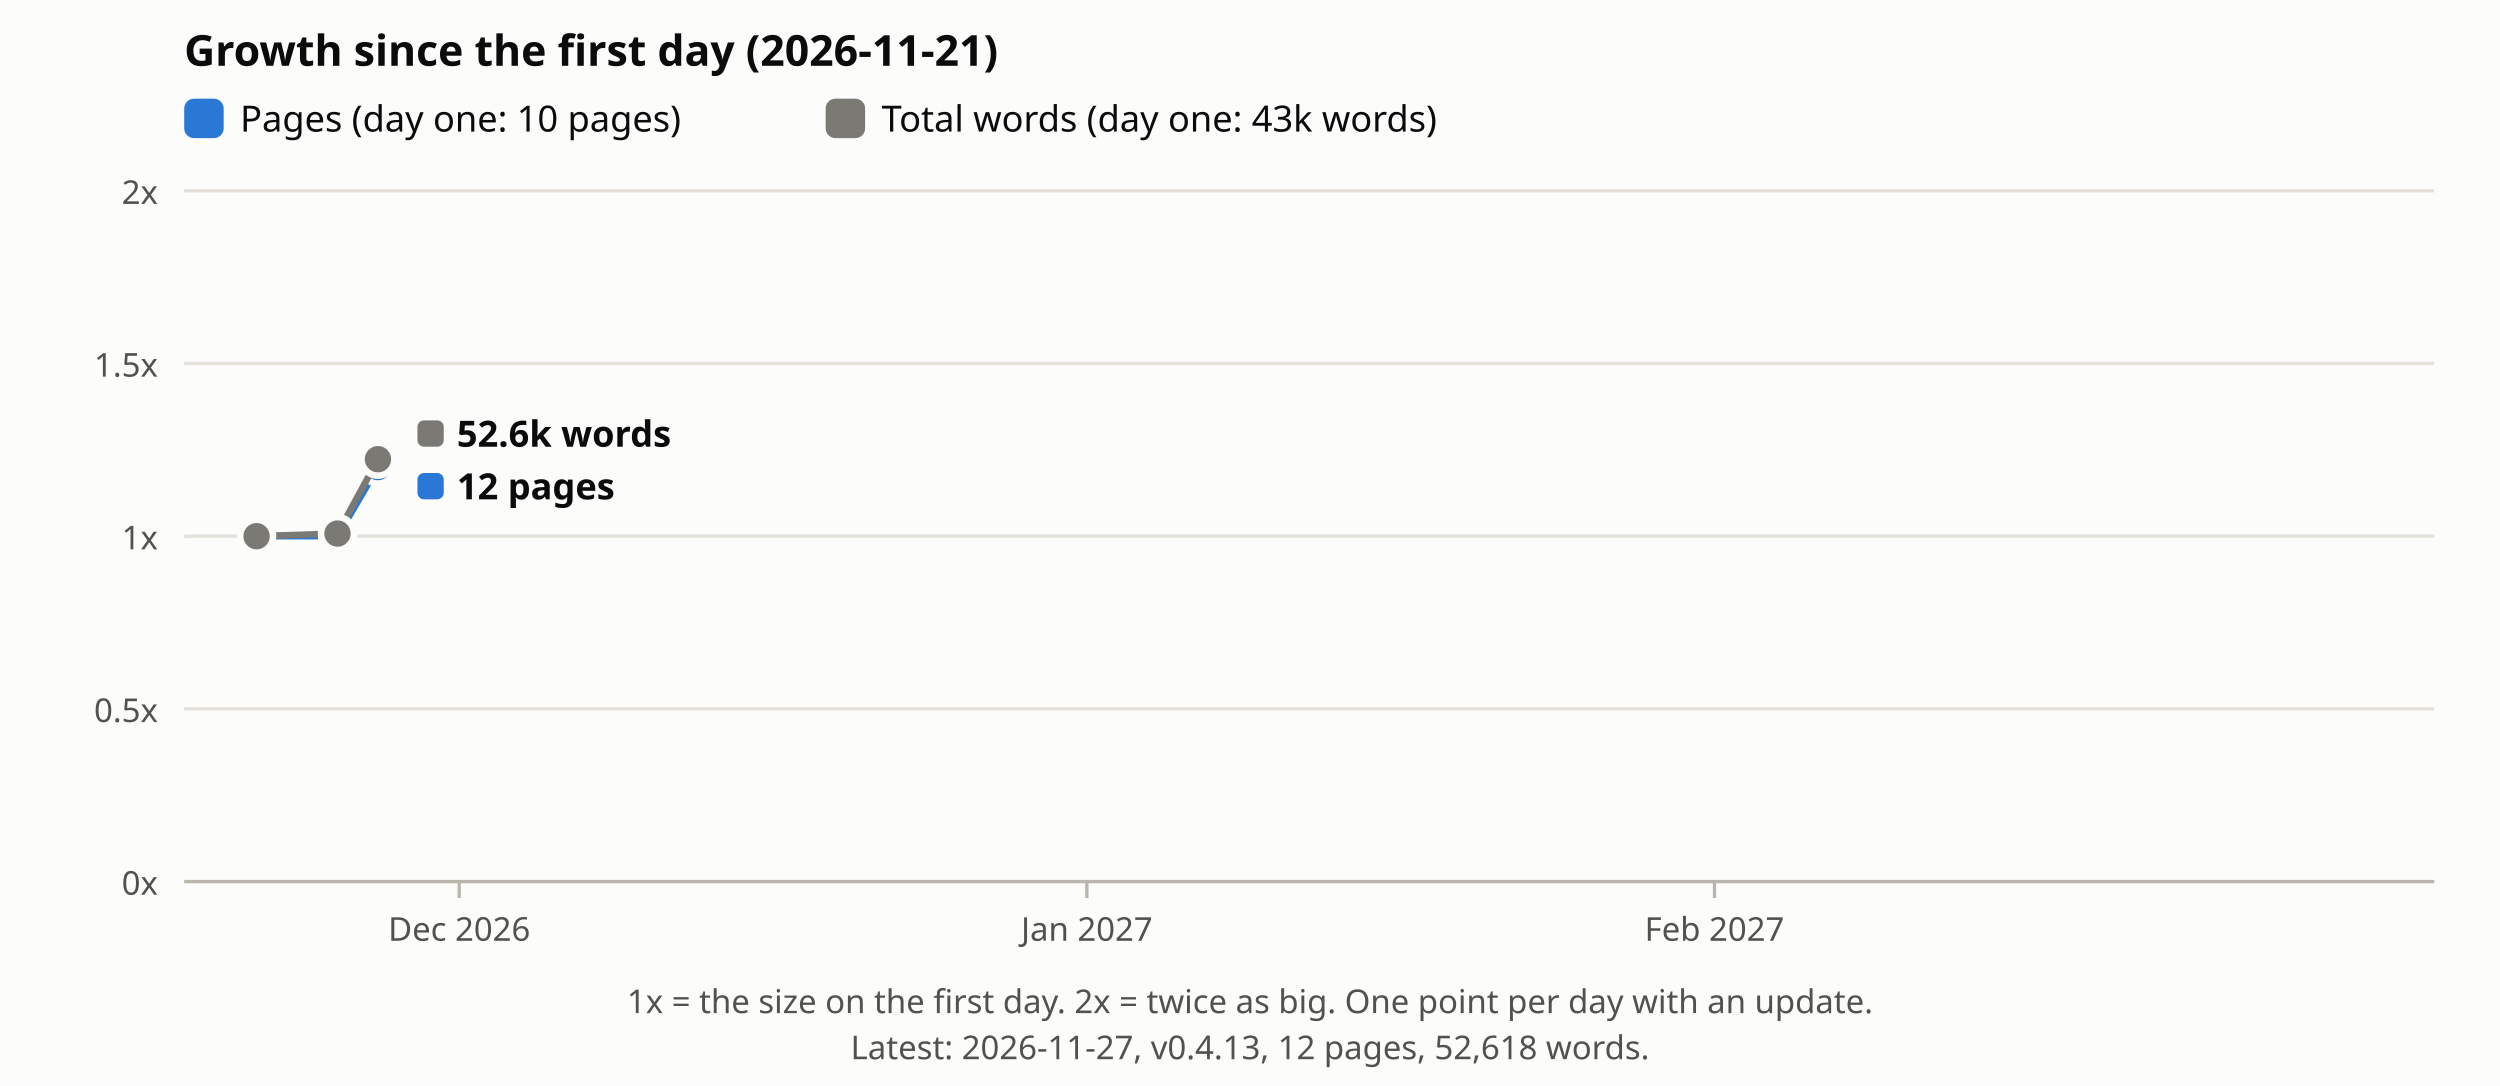
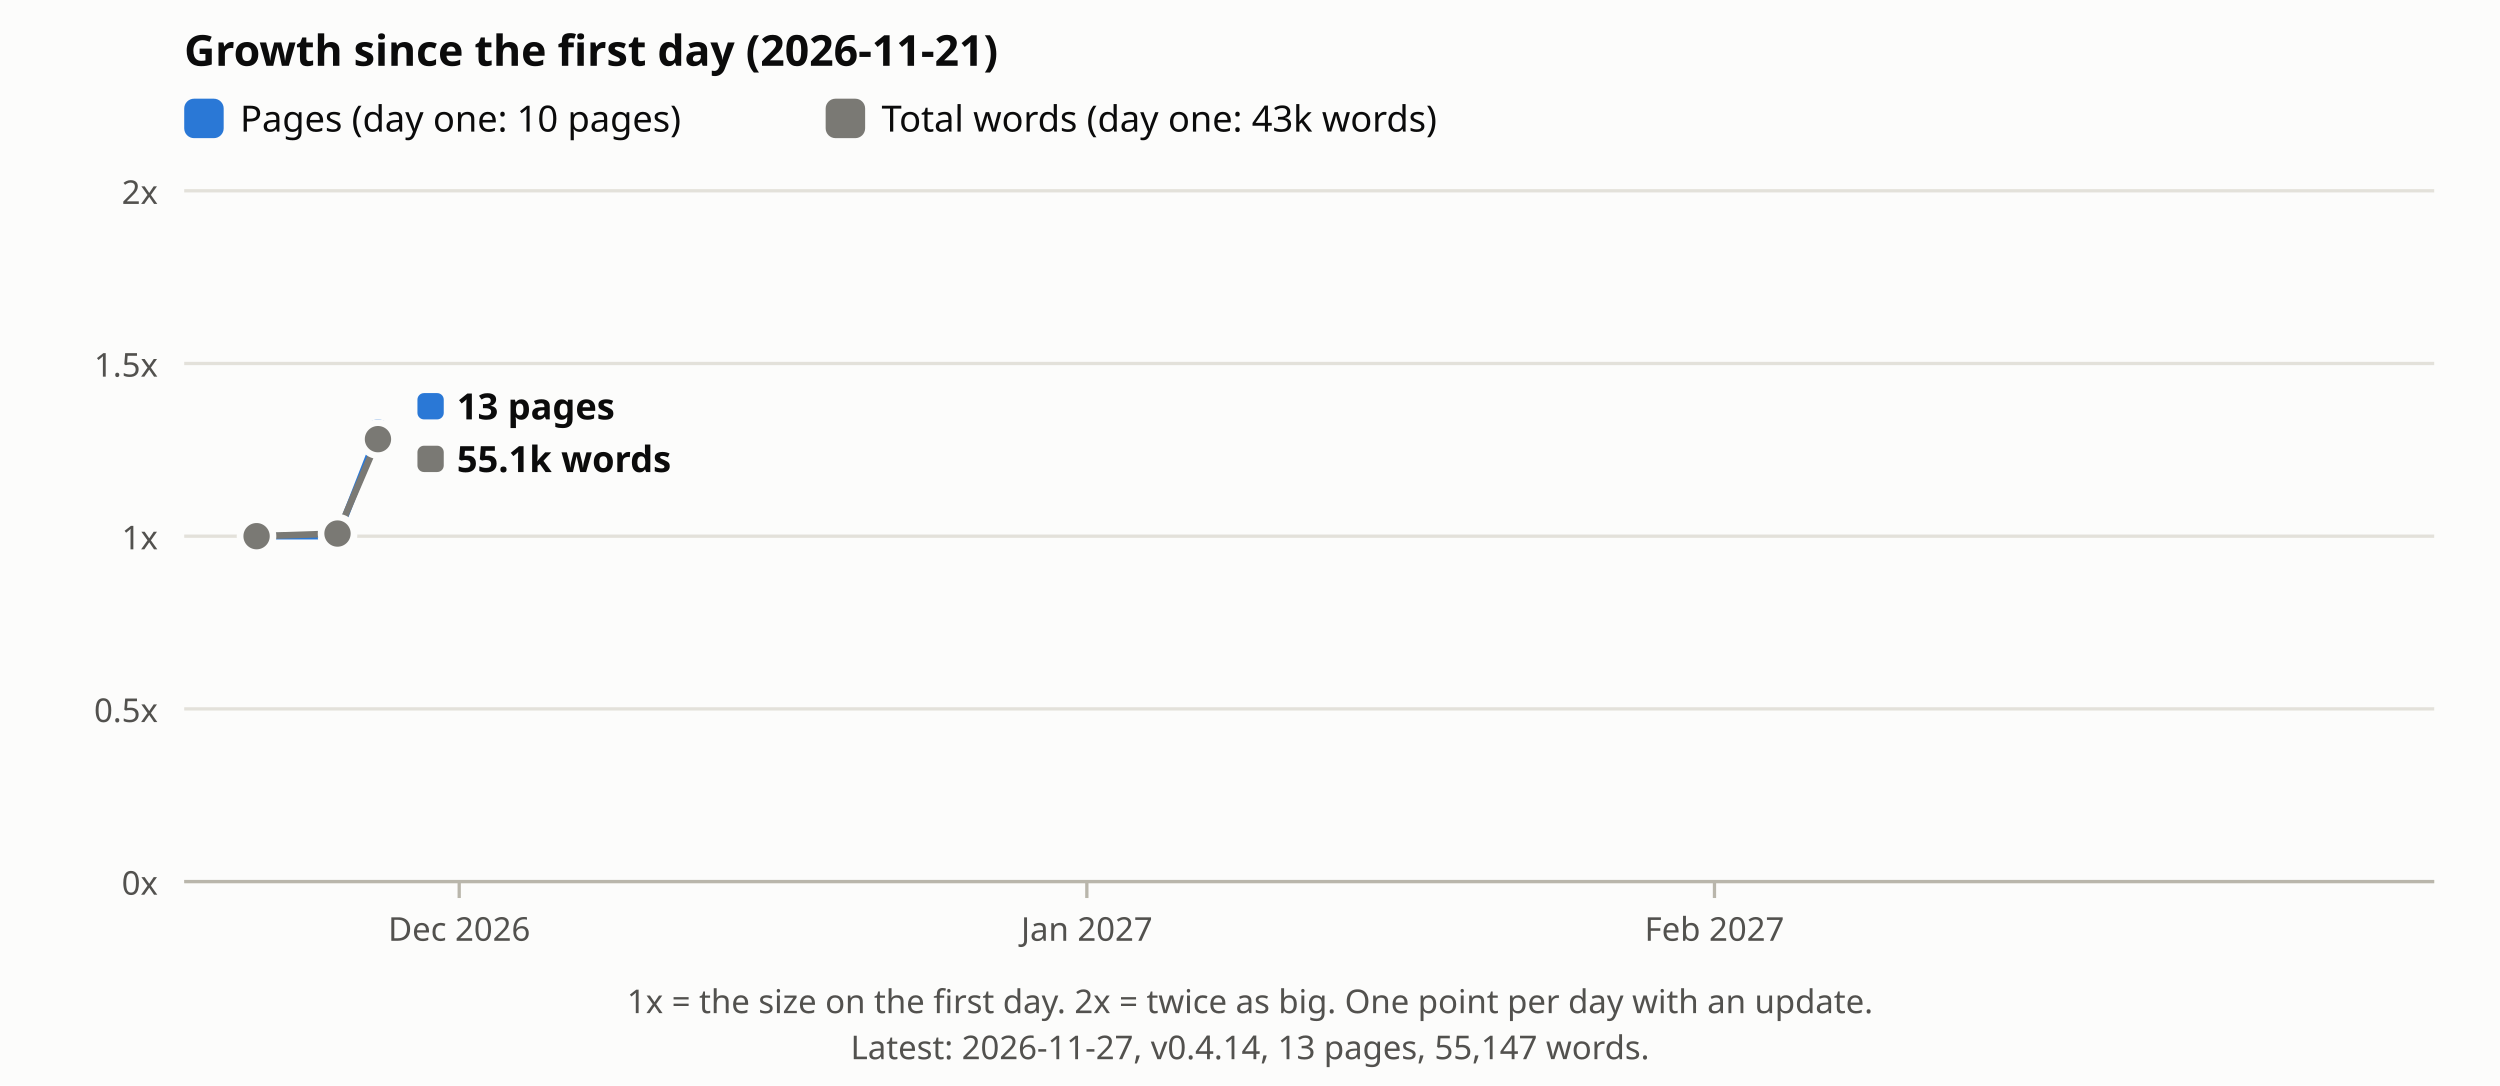
<svg xmlns="http://www.w3.org/2000/svg" viewBox="0 0 760 330" font-family="sans-serif" role="img" aria-label="Growth of pages and total words on the site since the first day">
  <rect width="760" height="330" fill="#fcfcfb" />
  <text x="56" y="20" font-size="13" font-weight="700" fill="#0b0b0b">Growth since the first day (2026-11-21)</text>
  <rect x="56" y="30" width="12" height="12" rx="3" fill="#2a78d6" />
  <text x="73" y="40" font-size="11" fill="#0b0b0b">Pages (day one: 10 pages)</text>
  <rect x="251.0" y="30" width="12" height="12" rx="3" fill="#7a7974" />
  <text x="268.0" y="40" font-size="11" fill="#0b0b0b">Total words (day one: 43k words)</text>
  <line x1="56" x2="740" y1="268.0" y2="268.0" stroke="#e3e1da" />
  <text x="48" y="272.0" font-size="10" fill="#52514e" text-anchor="end">0x</text>
  <line x1="56" x2="740" y1="215.5" y2="215.5" stroke="#e3e1da" />
  <text x="48" y="219.5" font-size="10" fill="#52514e" text-anchor="end">0.5x</text>
  <line x1="56" x2="740" y1="163.0" y2="163.0" stroke="#e3e1da" />
  <text x="48" y="167.0" font-size="10" fill="#52514e" text-anchor="end">1x</text>
  <line x1="56" x2="740" y1="110.5" y2="110.5" stroke="#e3e1da" />
  <text x="48" y="114.5" font-size="10" fill="#52514e" text-anchor="end">1.5x</text>
  <line x1="56" x2="740" y1="58.0" y2="58.0" stroke="#e3e1da" />
  <text x="48" y="62.0" font-size="10" fill="#52514e" text-anchor="end">2x</text>
-   <polyline fill="none" stroke="#2a78d6" stroke-width="2" points="78.0,163.0 102.6,163.0 114.9,142.0" />
+   <polyline fill="none" stroke="#2a78d6" stroke-width="2" points="78.0,163.0 102.6,163.0 114.9,131.5" />
  <circle cx="78.0" cy="163.0" r="5" fill="#2a78d6" stroke="#fcfcfb" stroke-width="2" />
  <circle cx="102.6" cy="163.0" r="5" fill="#2a78d6" stroke="#fcfcfb" stroke-width="2" />
-   <circle cx="114.9" cy="142.0" r="5" fill="#2a78d6" stroke="#fcfcfb" stroke-width="2" />
-   <polyline fill="none" stroke="#7a7974" stroke-width="2" points="78.0,163.0 102.6,162.2 114.9,139.6" />
+   <circle cx="114.9" cy="131.5" r="5" fill="#2a78d6" stroke="#fcfcfb" stroke-width="2" />
+   <polyline fill="none" stroke="#7a7974" stroke-width="2" points="78.0,163.0 102.6,162.2 114.9,133.5" />
  <circle cx="78.0" cy="163.0" r="5" fill="#7a7974" stroke="#fcfcfb" stroke-width="2" />
  <circle cx="102.6" cy="162.2" r="5" fill="#7a7974" stroke="#fcfcfb" stroke-width="2" />
-   <circle cx="114.9" cy="139.6" r="5" fill="#7a7974" stroke="#fcfcfb" stroke-width="2" />
-   <rect x="126.9" y="127.8" width="8" height="8" rx="2" fill="#7a7974" />
-   <text x="138.9" y="135.8" font-size="11" font-weight="700" fill="#0b0b0b">52.6k words</text>
-   <rect x="126.9" y="143.8" width="8" height="8" rx="2" fill="#2a78d6" />
-   <text x="138.9" y="151.8" font-size="11" font-weight="700" fill="#0b0b0b">12 pages</text>
+   <circle cx="114.9" cy="133.5" r="5" fill="#7a7974" stroke="#fcfcfb" stroke-width="2" />
+   <rect x="126.9" y="119.5" width="8" height="8" rx="2" fill="#2a78d6" />
+   <text x="138.9" y="127.5" font-size="11" font-weight="700" fill="#0b0b0b">13 pages</text>
+   <rect x="126.9" y="135.5" width="8" height="8" rx="2" fill="#7a7974" />
+   <text x="138.9" y="143.5" font-size="11" font-weight="700" fill="#0b0b0b">55.1k words</text>
  <line x1="56" x2="740" y1="268" y2="268" stroke="#b9b6ab" />
  <line x1="139.6" x2="139.6" y1="268" y2="273" stroke="#b9b6ab" />
  <text x="139.6" y="286" font-size="10" fill="#52514e" text-anchor="middle">Dec 2026</text>
  <line x1="330.4" x2="330.4" y1="268" y2="273" stroke="#b9b6ab" />
  <text x="330.4" y="286" font-size="10" fill="#52514e" text-anchor="middle">Jan 2027</text>
  <line x1="521.2" x2="521.2" y1="268" y2="273" stroke="#b9b6ab" />
  <text x="521.2" y="286" font-size="10" fill="#52514e" text-anchor="middle">Feb 2027</text>
  <text x="380.0" y="308" font-size="10" fill="#52514e" text-anchor="middle">1x = the size on the first day. 2x = twice as big. One point per day with an update.</text>
-   <text x="380.0" y="322" font-size="10" fill="#52514e" text-anchor="middle">Latest: 2026-11-27, v0.4.13, 12 pages, 52,618 words.</text>
+   <text x="380.0" y="322" font-size="10" fill="#52514e" text-anchor="middle">Latest: 2026-11-27, v0.4.14, 13 pages, 55,147 words.</text>
</svg>
